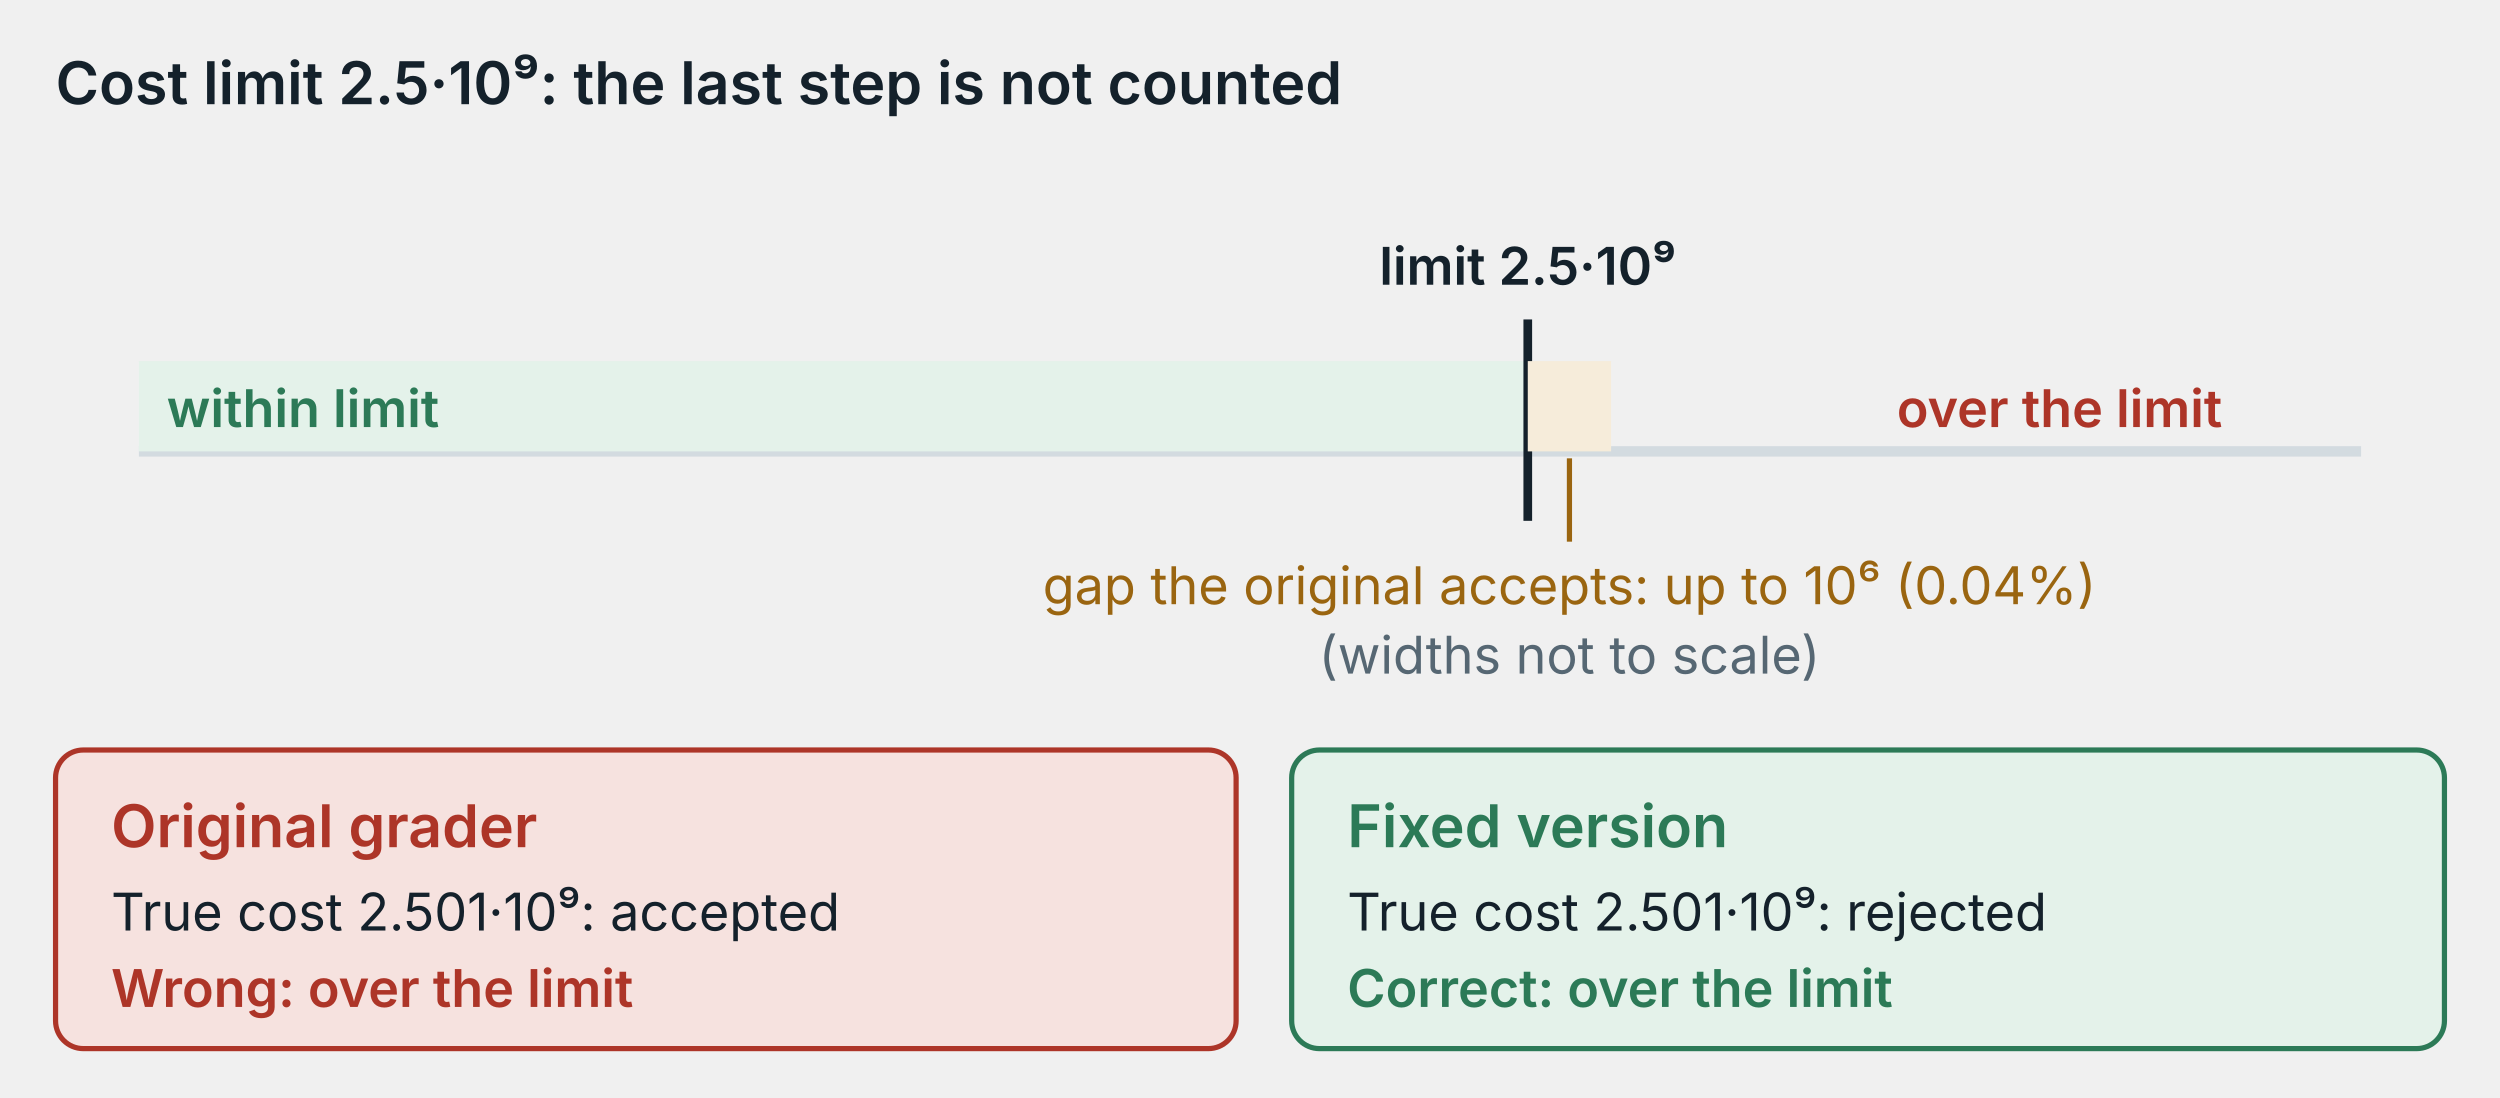
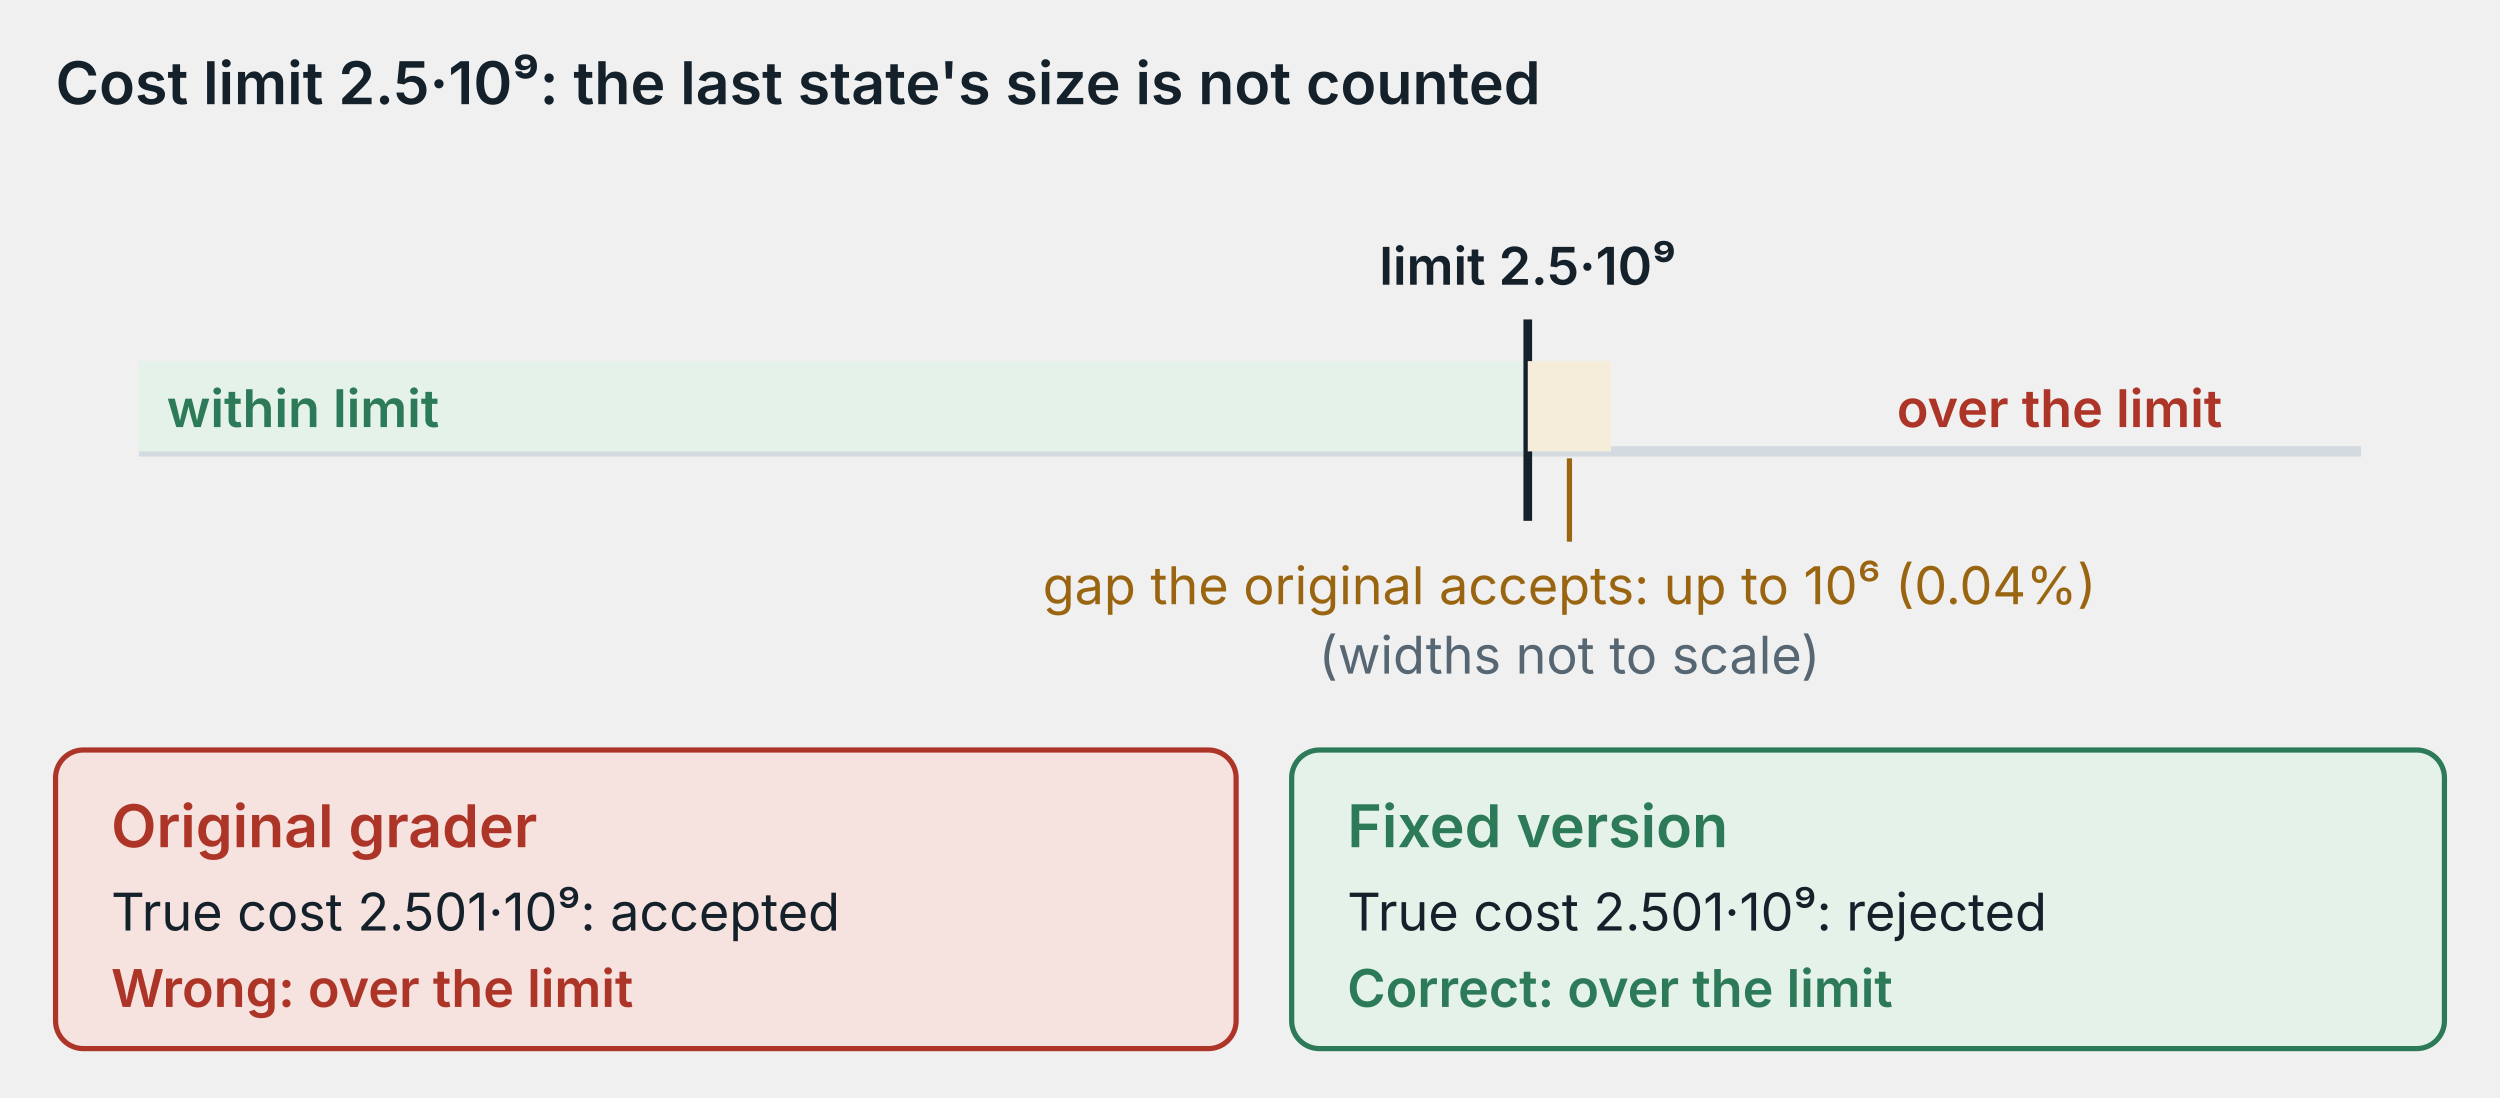
<svg xmlns="http://www.w3.org/2000/svg" viewBox="0 0 720 316" role="img">
  <style>
  .ink{fill:#14212b} .muted{fill:#566773} .rule{stroke:#d3dbe0} .bg{fill:#ffffff}
  .good{fill:#2c7a57} .bad{fill:#ad3528} .warn{fill:#9a6510} .acc{fill:#0f5c78}
  .goodS{stroke:#2c7a57} .badS{stroke:#ad3528} .accS{stroke:#0f5c78} .inkS{stroke:#14212b}
  .goodBg{fill:#e4f2ea} .badBg{fill:#f6e2df} .warnBg{fill:#f6ecda} .accBg{fill:#e3eff4}
  text{font-family:"IBM Plex Sans",system-ui,-apple-system,"Segoe UI",sans-serif;font-size:15px}
  .t{font-size:17px;font-weight:600} .b{font-weight:600}
  @media (prefers-color-scheme: dark){
    .ink{fill:#e2e9ed} .muted{fill:#95a6b1} .rule{stroke:#2a3843} .bg{fill:#152029}
    .good{fill:#6cc79a} .bad{fill:#f08a7c} .warn{fill:#e0a64a} .acc{fill:#6cb6d3}
    .goodS{stroke:#6cc79a} .badS{stroke:#f08a7c} .accS{stroke:#6cb6d3} .inkS{stroke:#e2e9ed}
    .goodBg{fill:#15302a} .badBg{fill:#3a1f1c} .warnBg{fill:#352a16} .accBg{fill:#16303c}
  }
</style>
-   <text class="t ink" x="16" y="30">Cost limit 2.5·10⁹: the last step is not counted</text>
+   <text class="t ink" x="16" y="30">Cost limit 2.5·10⁹: the last state's size is not counted</text>
  <line class="rule" x1="40" y1="130" x2="680" y2="130" stroke-width="3" />
  <rect class="goodBg" x="40" y="104" width="400" height="26" />
  <text class="good b" x="48" y="123">within limit</text>
  <line class="inkS" x1="440" y1="92" x2="440" y2="150" stroke-width="2.5" />
  <text class="ink b" x="440" y="82" text-anchor="middle">limit 2.5·10⁹</text>
  <rect class="warnBg" x="440" y="104" width="24" height="26" />
  <text class="warn" x="452" y="174" text-anchor="middle">gap the original accepts: up to 10⁶ (0.04%)</text>
  <text class="muted" x="452" y="194" text-anchor="middle">(widths not to scale)</text>
  <line class="warn" stroke="#9a6510" x1="452" y1="132" x2="452" y2="156" stroke-width="1.5" />
  <text class="bad b" x="640" y="123" text-anchor="end">over the limit</text>
  <rect class="badBg badS" x="16" y="216" width="340" height="86" rx="8" stroke-width="1.5" />
  <text class="bad t" x="32" y="244">Original grader</text>
  <text class="ink" x="32" y="268">True cost 2.501·10⁹: accepted</text>
  <text class="bad b" x="32" y="290">Wrong: over the limit</text>
  <rect class="goodBg goodS" x="372" y="216" width="332" height="86" rx="8" stroke-width="1.5" />
  <text class="good t" x="388" y="244">Fixed version</text>
  <text class="ink" x="388" y="268">True cost 2.501·10⁹: rejected</text>
  <text class="good b" x="388" y="290">Correct: over the limit</text>
</svg>
